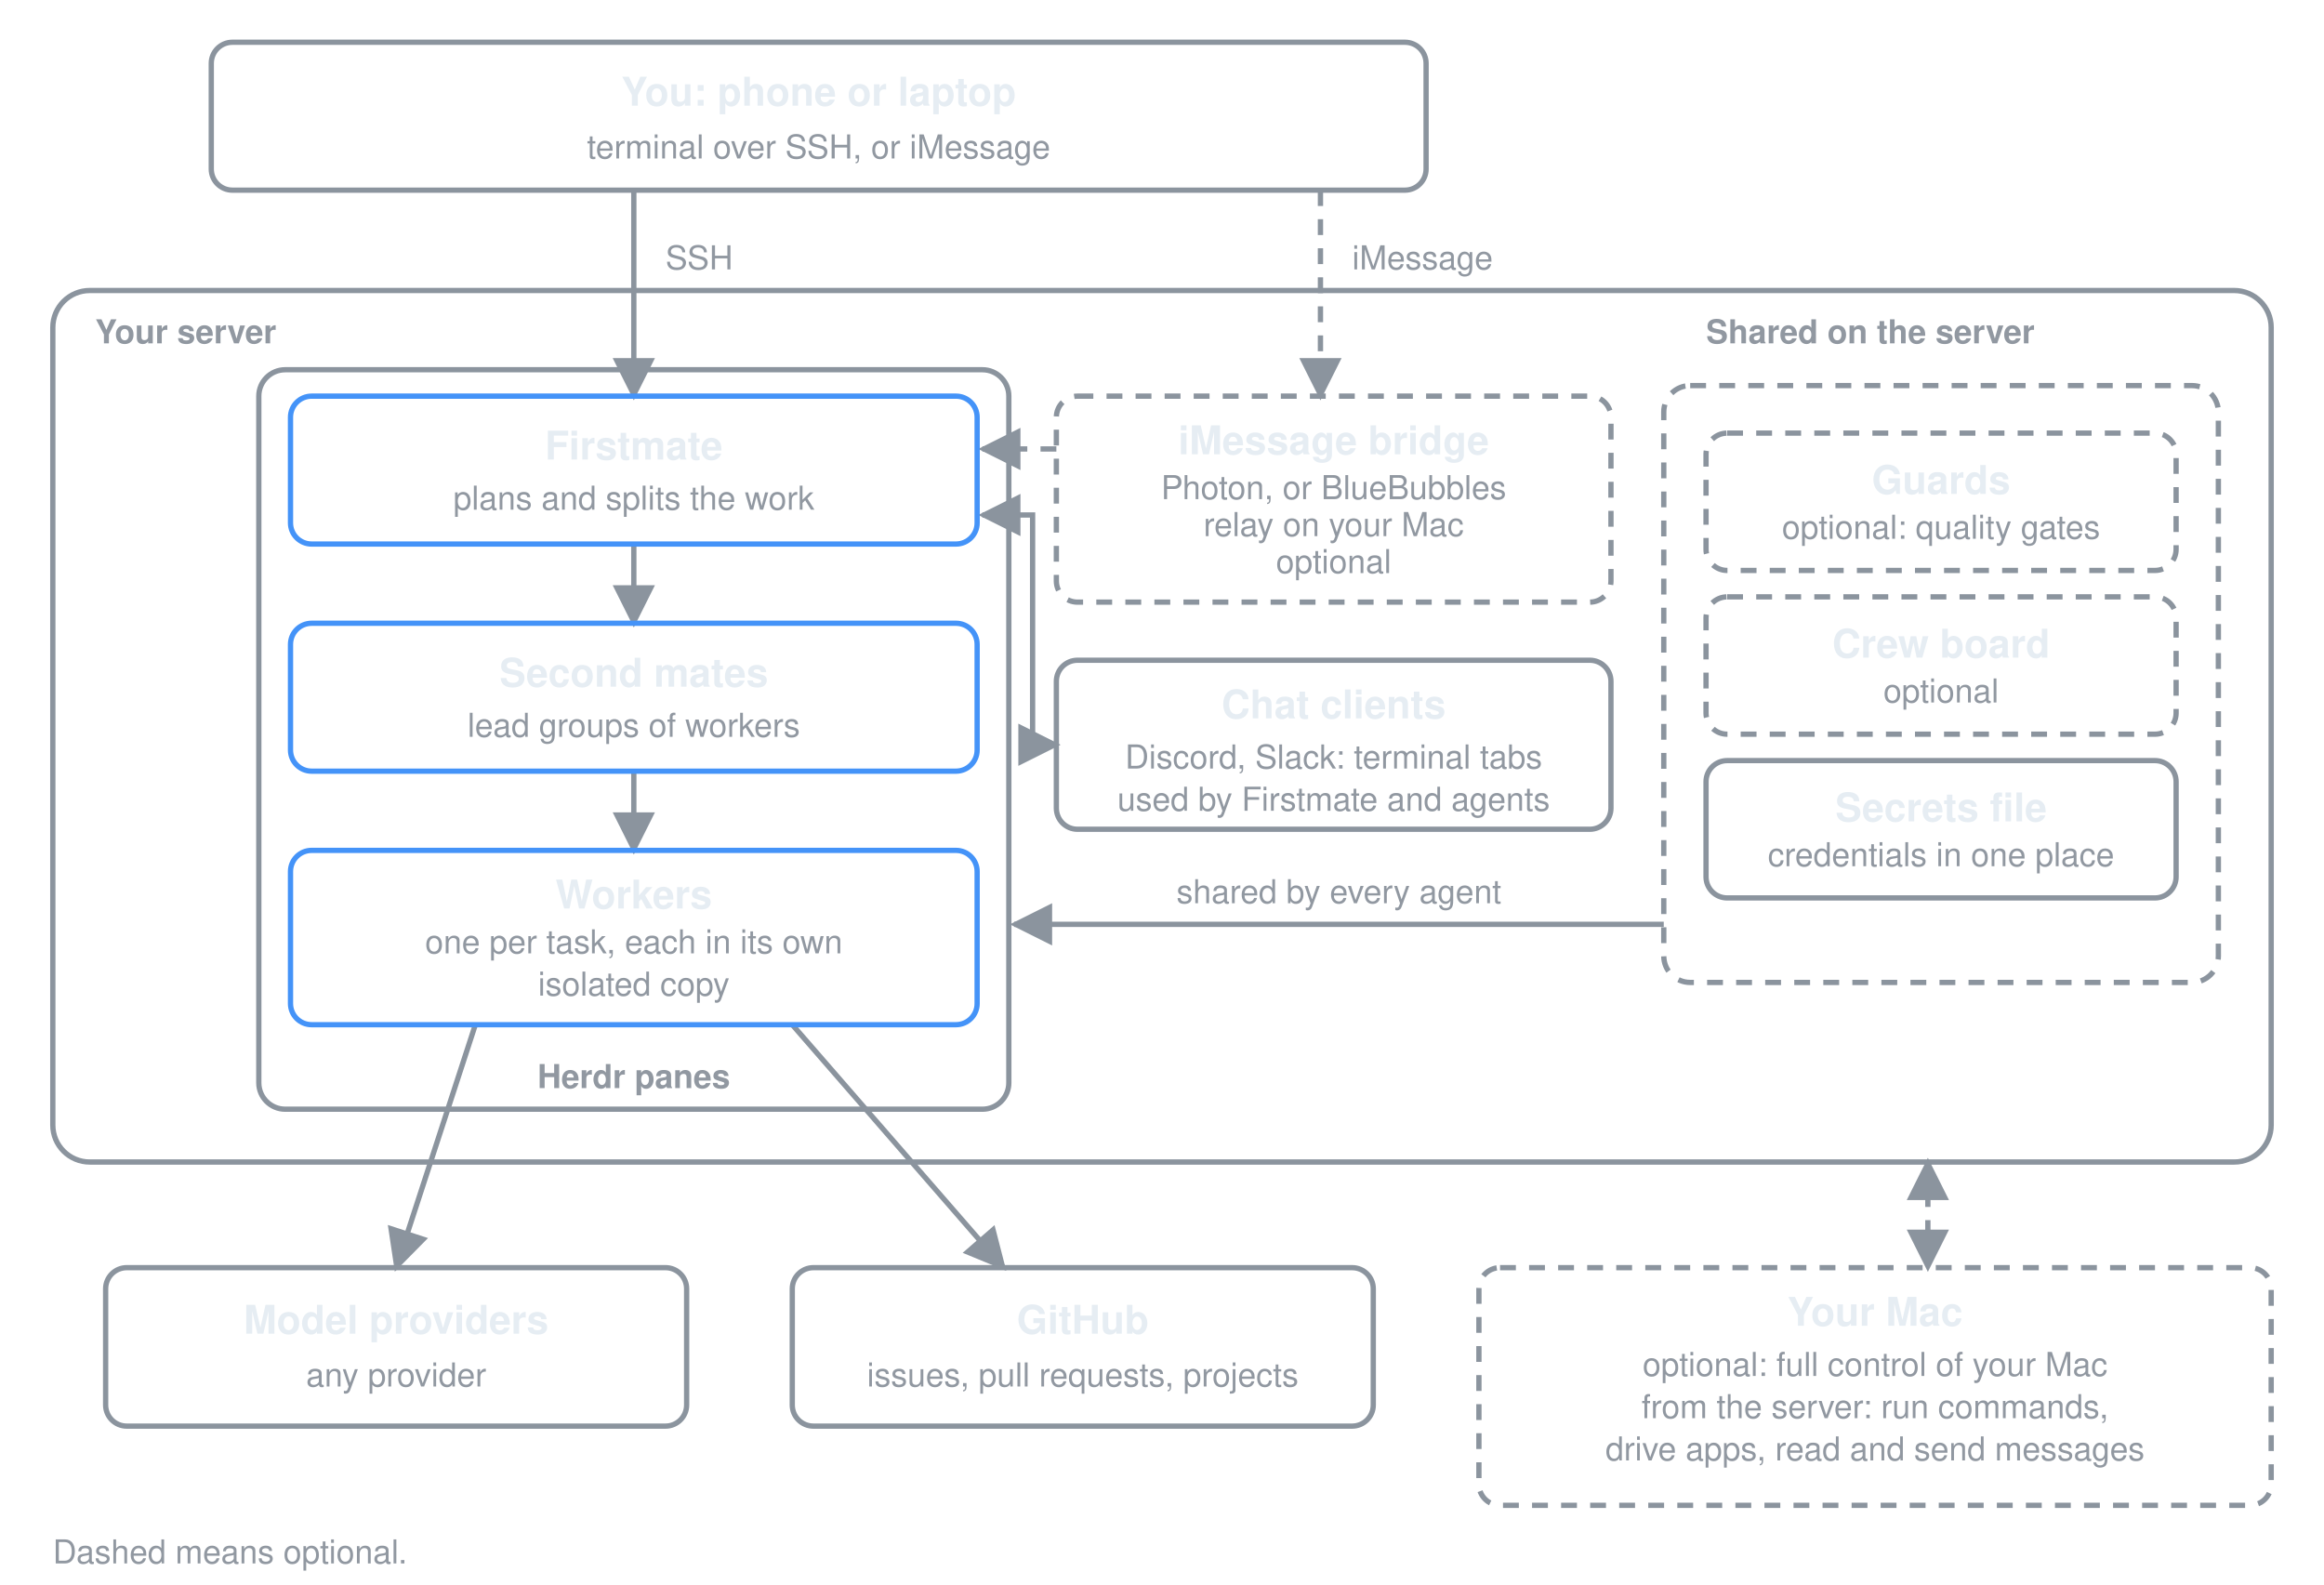
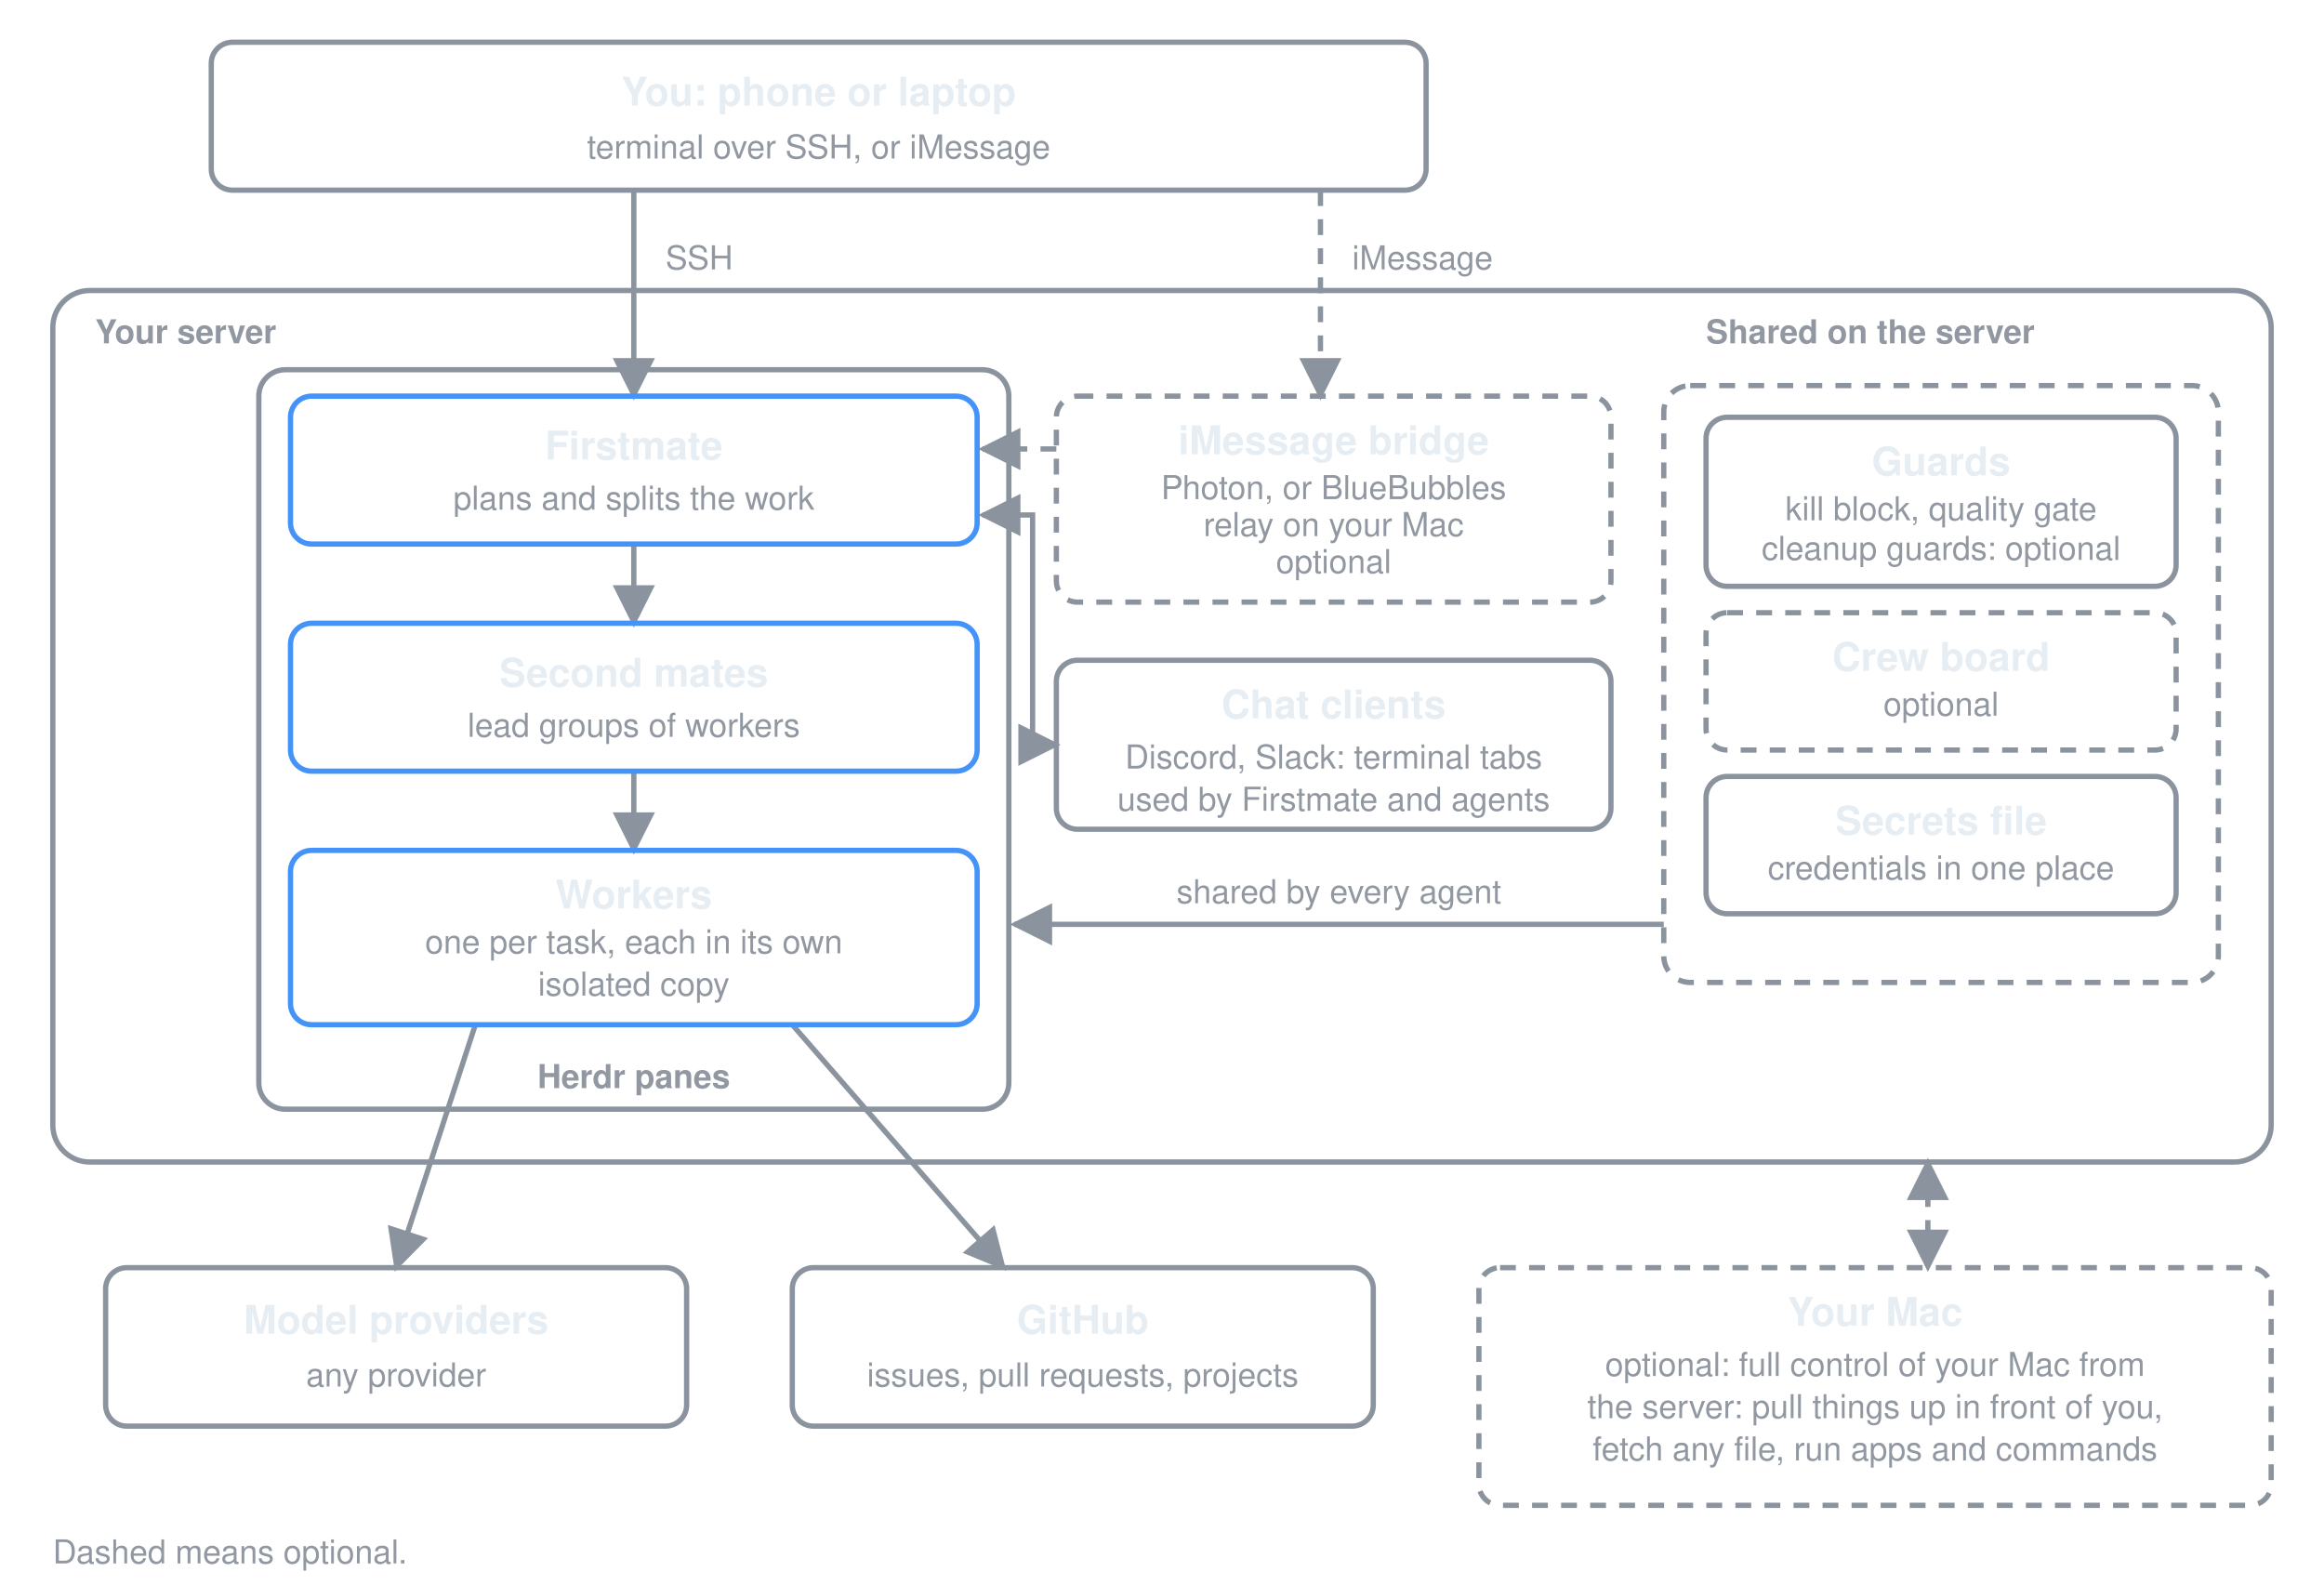
<svg xmlns="http://www.w3.org/2000/svg" viewBox="0 0 880 600" width="880" height="600" role="img" aria-labelledby="t d" font-family="-apple-system, 'Segoe UI', Helvetica, Arial, sans-serif">
  <defs>
    <marker id="a" viewBox="0 0 10 10" refX="9" refY="5" markerWidth="8" markerHeight="8" orient="auto-start-reverse">
      <path d="M0 0L10 5L0 10z" fill="#8b949e" />
    </marker>
  </defs>
  <g stroke="#8b949e" stroke-width="2" fill="none">
    <rect x="20" y="110" width="840" height="330" rx="14" />
    <rect x="630" y="146" width="210" height="226" rx="10" stroke-dasharray="6 5" />
    <path d="M240 72V150" marker-end="url(#a)" />
    <path d="M500 72V150" stroke-dasharray="6 5" marker-end="url(#a)" />
    <path d="M400 170H372" stroke-dasharray="6 5" marker-end="url(#a)" />
    <path d="M400 282H391V195H372" marker-start="url(#a)" marker-end="url(#a)" />
    <path d="M240 206V236" marker-end="url(#a)" />
    <path d="M240 292V322" marker-end="url(#a)" />
    <path d="M180 388L150 480" marker-end="url(#a)" />
    <path d="M300 388L380 480" marker-end="url(#a)" />
    <path d="M730 440V480" stroke-dasharray="6 5" marker-start="url(#a)" marker-end="url(#a)" />
    <path d="M630 350H384" marker-end="url(#a)" />
    <rect x="98" y="140" width="284" height="280" rx="10" />
    <rect x="80" y="16" width="460" height="56" rx="8" />
    <rect x="110" y="150" width="260" height="56" rx="8" stroke="#4493f8" />
    <rect x="110" y="236" width="260" height="56" rx="8" stroke="#4493f8" />
    <rect x="110" y="322" width="260" height="66" rx="8" stroke="#4493f8" />
    <rect x="400" y="150" width="210" height="78" rx="8" stroke-dasharray="6 5" />
    <rect x="400" y="250" width="210" height="64" rx="8" />
    <rect x="40" y="480" width="220" height="60" rx="8" />
    <rect x="300" y="480" width="220" height="60" rx="8" />
-     <rect x="646" y="164" width="178" height="52" rx="8" stroke-dasharray="6 5" />
-     <rect x="646" y="226" width="178" height="52" rx="8" stroke-dasharray="6 5" />
-     <rect x="646" y="288" width="178" height="52" rx="8" />
+     <rect x="646" y="158" width="178" height="64" rx="8" />
+     <rect x="646" y="232" width="178" height="52" rx="8" stroke-dasharray="6 5" />
+     <rect x="646" y="294" width="178" height="52" rx="8" />
    <rect x="560" y="480" width="300" height="90" rx="8" stroke-dasharray="6 5" />
  </g>
  <g fill="#e6edf3" font-size="15" font-weight="600" text-anchor="middle">
    <text x="310" y="40">You: phone or laptop</text>
    <text x="240" y="174">Firstmate</text>
    <text x="240" y="260">Second mates</text>
    <text x="240" y="344">Workers</text>
    <text x="505" y="172">iMessage bridge</text>
    <text x="505" y="272">Chat clients</text>
    <text x="150" y="505">Model providers</text>
    <text x="410" y="505">GitHub</text>
-     <text x="735" y="187">Guards</text>
-     <text x="735" y="249">Crew board</text>
-     <text x="735" y="311">Secrets file</text>
+     <text x="735" y="180">Guards</text>
+     <text x="735" y="254">Crew board</text>
+     <text x="735" y="316">Secrets file</text>
    <text x="710" y="502">Your Mac</text>
  </g>
  <g fill="#9198a1" font-size="12.5" text-anchor="middle">
    <text x="310" y="60">terminal over SSH, or iMessage</text>
    <text x="240" y="193">plans and splits the work</text>
    <text x="240" y="279">lead groups of workers</text>
    <text x="240" y="361">one per task, each in its own</text>
    <text x="240" y="377">isolated copy</text>
    <text x="505" y="189">Photon, or BlueBubbles</text>
    <text x="505" y="203">relay on your Mac</text>
    <text x="505" y="217">optional</text>
    <text x="505" y="291">Discord, Slack: terminal tabs</text>
    <text x="505" y="307">used by Firstmate and agents</text>
    <text x="150" y="525">any provider</text>
    <text x="410" y="525">issues, pull requests, projects</text>
-     <text x="735" y="204">optional: quality gates</text>
-     <text x="735" y="266">optional</text>
-     <text x="735" y="328">credentials in one place</text>
-     <text x="710" y="521">optional: full control of your Mac</text>
-     <text x="710" y="537">from the server: run commands,</text>
-     <text x="710" y="553">drive apps, read and send messages</text>
+     <text x="735" y="197">kill block, quality gate</text>
+     <text x="735" y="212">cleanup guards: optional</text>
+     <text x="735" y="271">optional</text>
+     <text x="735" y="333">credentials in one place</text>
+     <text x="710" y="521">optional: full control of your Mac from</text>
+     <text x="710" y="537">the server: pull things up in front of you,</text>
+     <text x="710" y="553">fetch any file, run apps and commands</text>
  </g>
  <g fill="#9198a1" font-size="12.5">
    <text x="36" y="130" font-weight="600">Your server</text>
    <text x="646" y="130" font-weight="600">Shared on the server</text>
    <text x="240" y="412" text-anchor="middle" font-weight="600">Herdr panes</text>
    <text x="507" y="342" text-anchor="middle">shared by every agent</text>
    <text x="252" y="102" text-anchor="start">SSH</text>
    <text x="512" y="102" text-anchor="start">iMessage</text>
  </g>
  <text x="20" y="592" fill="#9198a1" font-size="12.5">Dashed means optional.</text>
</svg>
